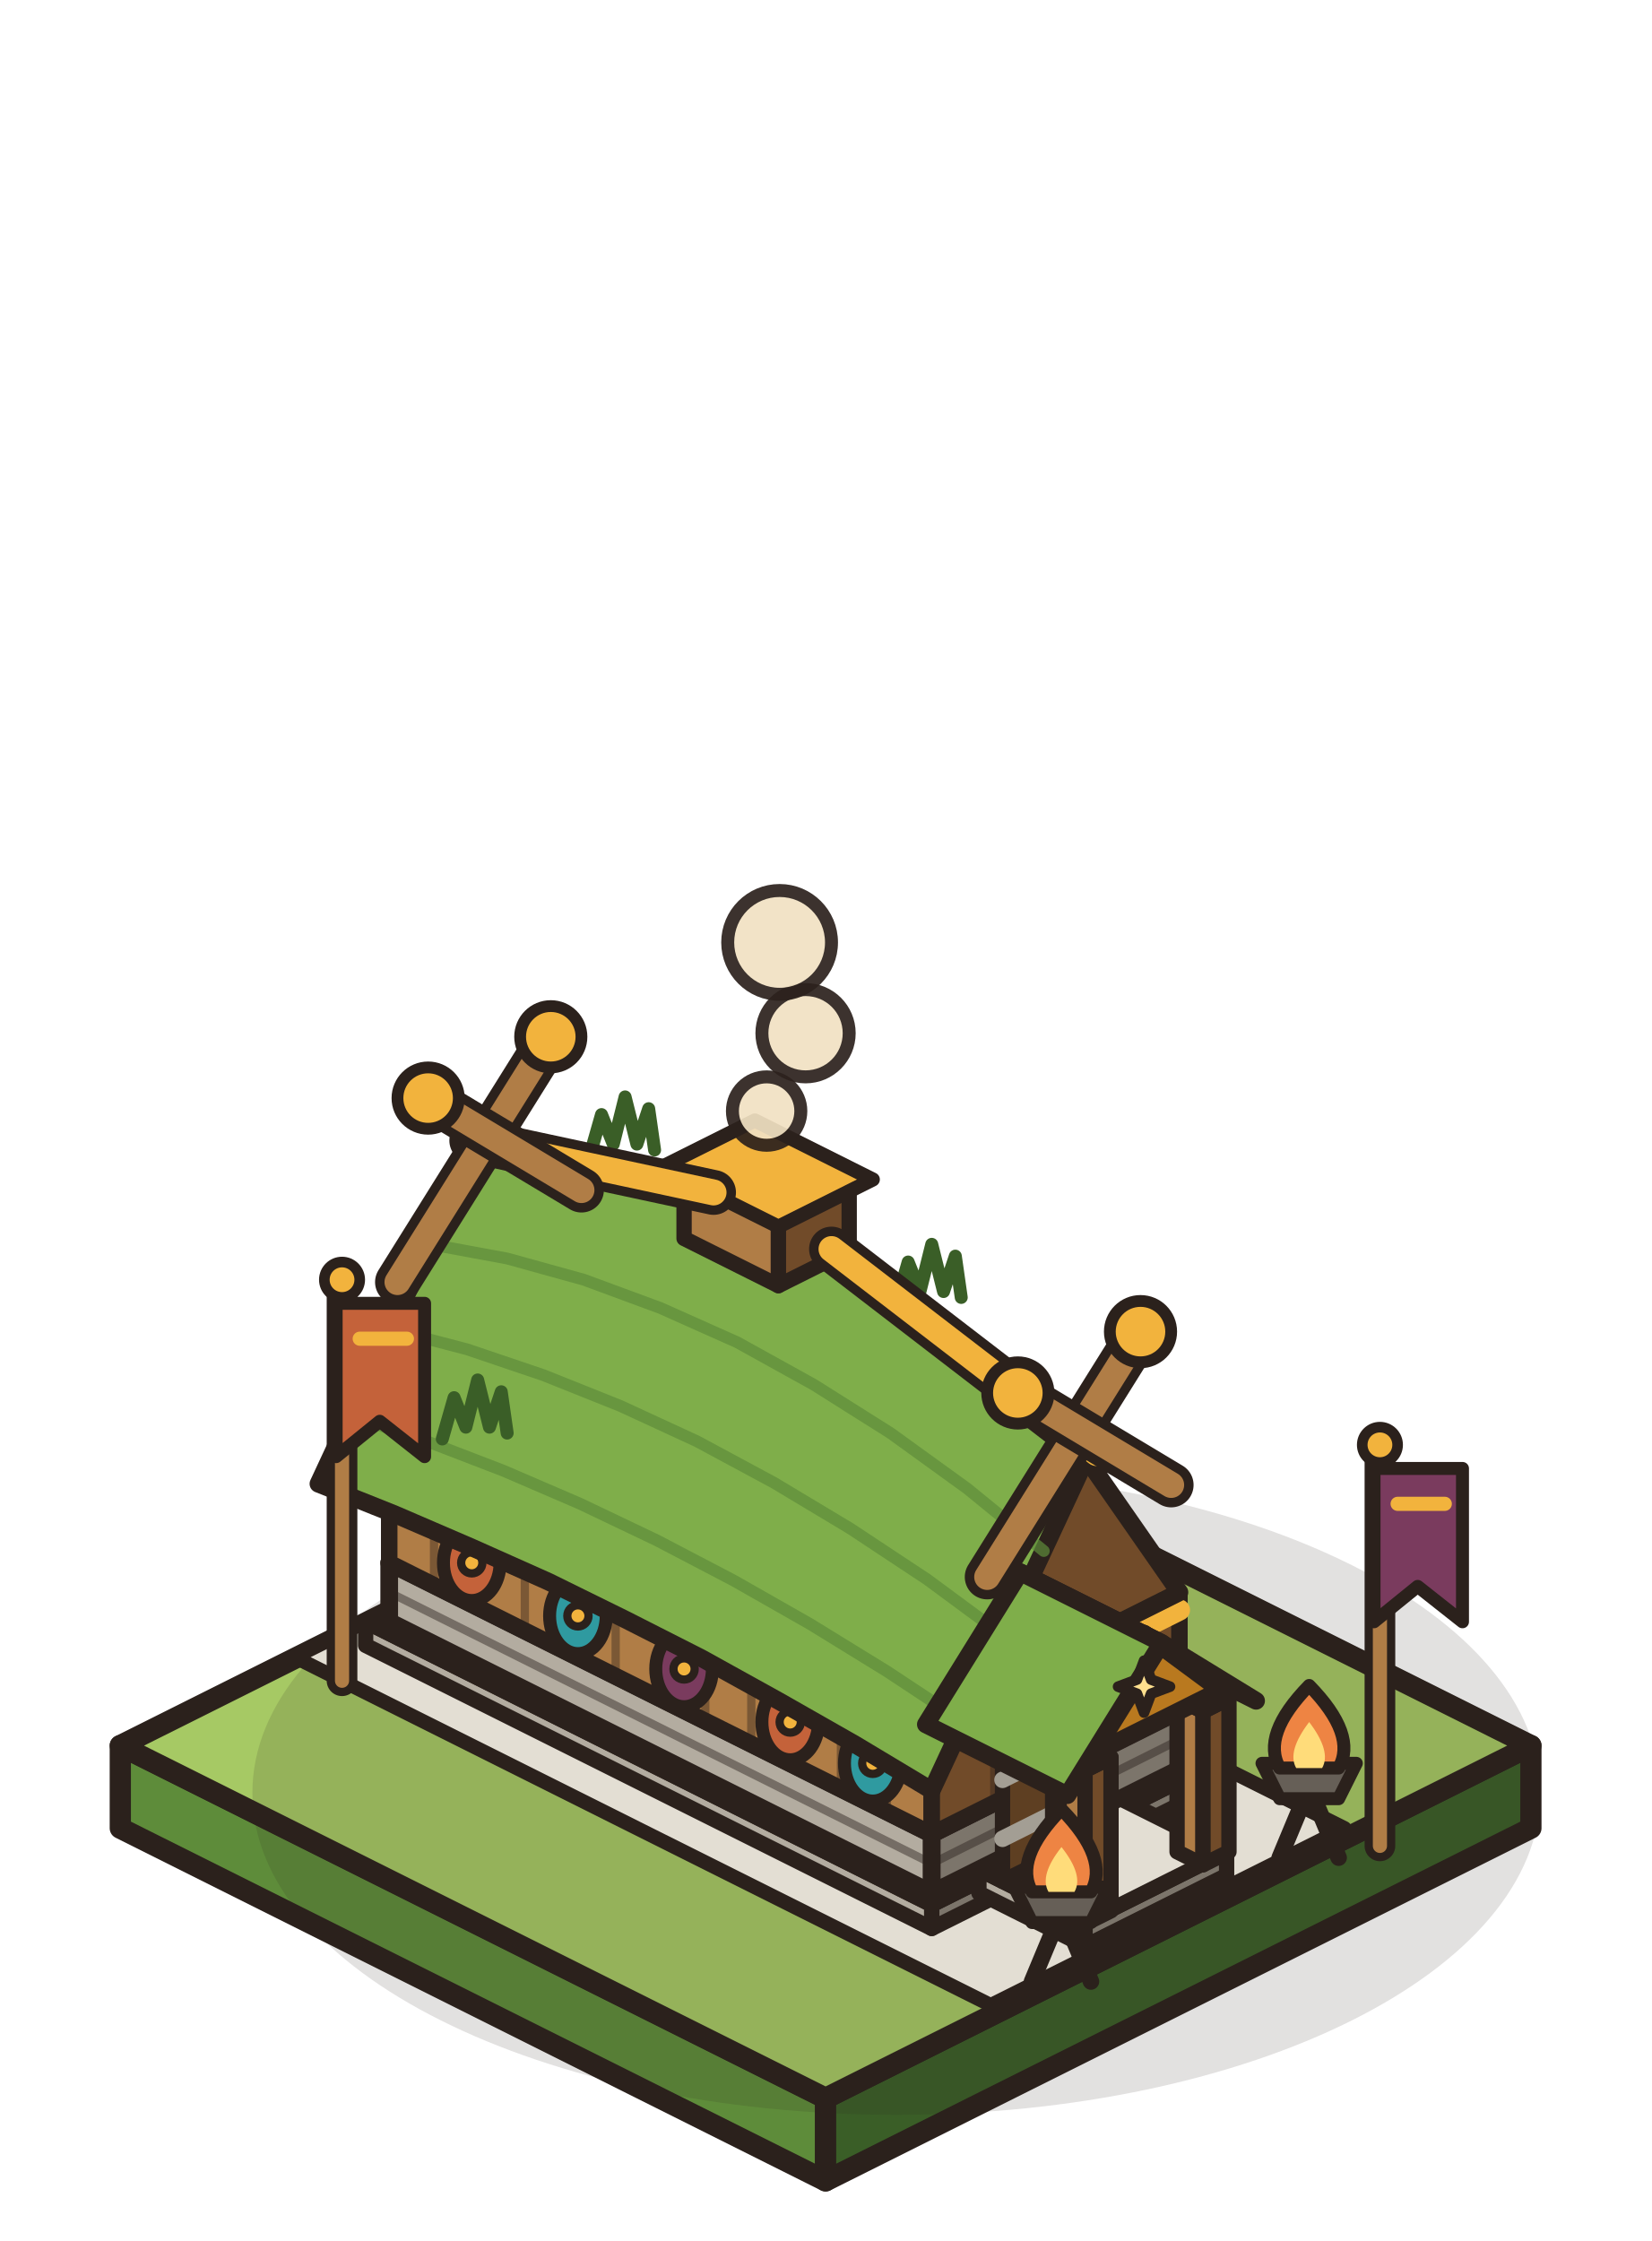
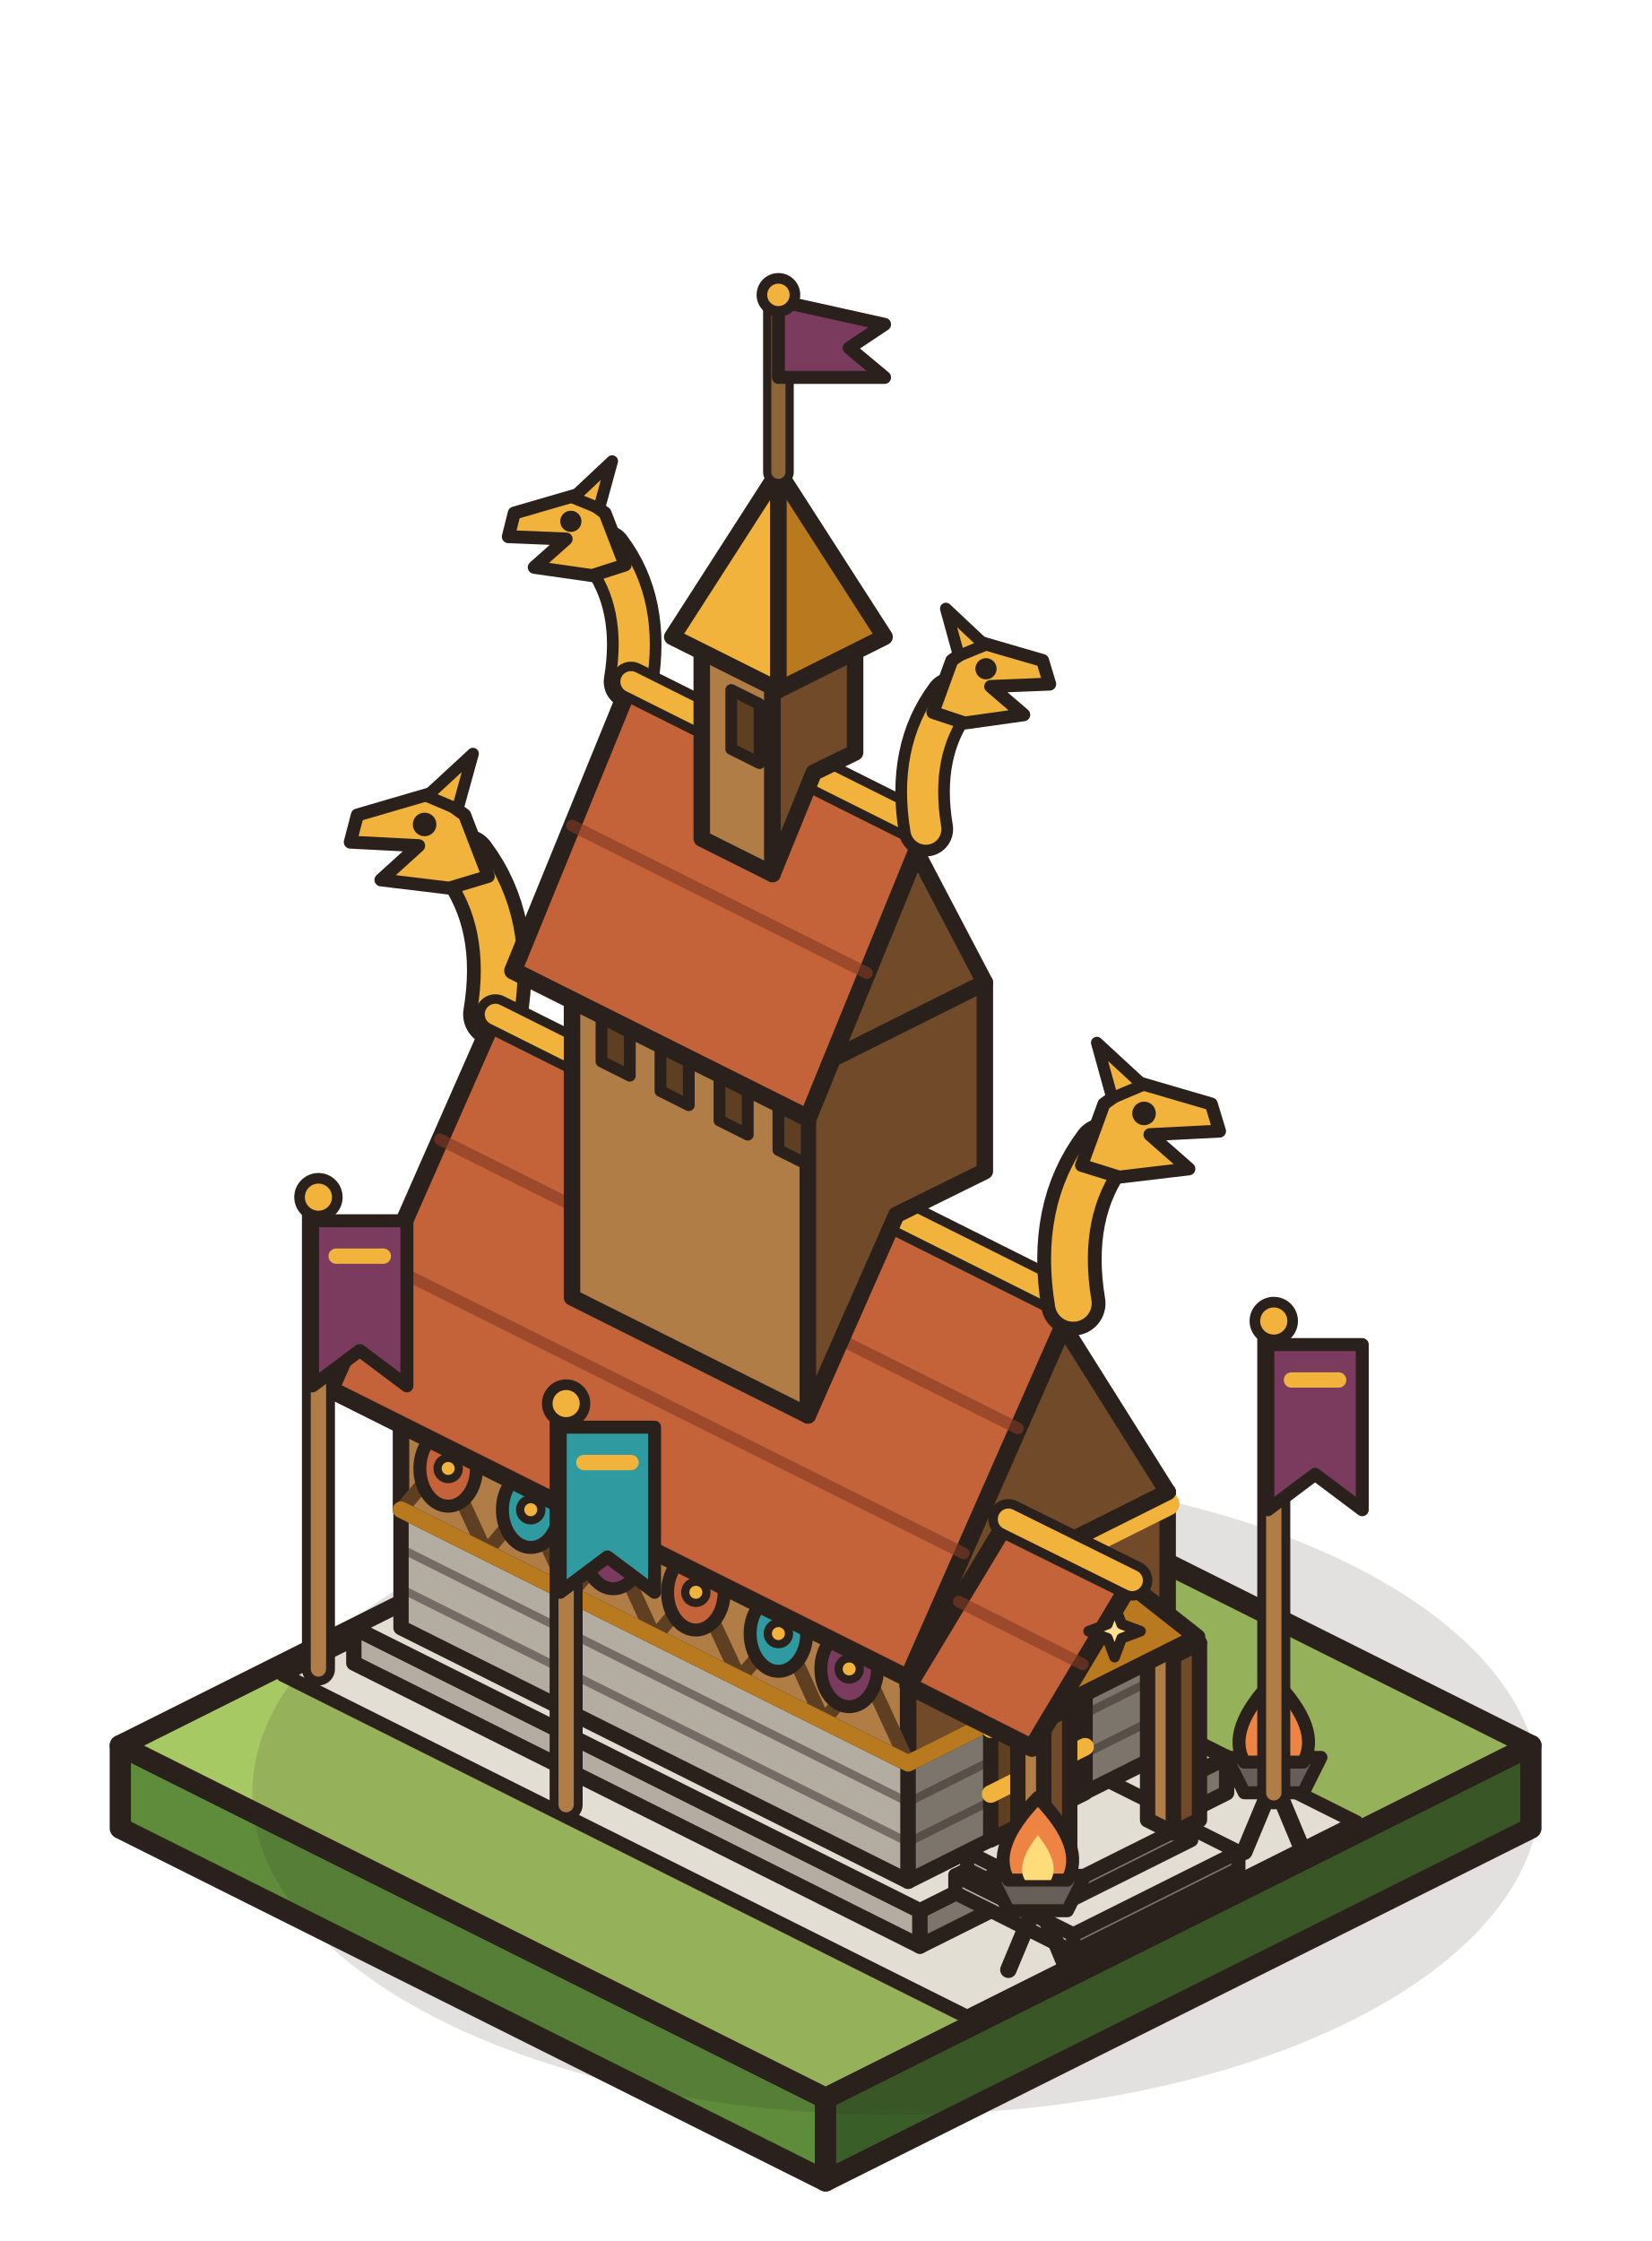
<svg xmlns="http://www.w3.org/2000/svg" viewBox="-70 -122 140 190" width="280" height="380">
  <path d="M-59.8 26L0 55.9L0 62.9L-59.8 33Z" fill="#5E8C3A" stroke="#2B211C" stroke-width="1.8" stroke-linejoin="round" />
  <path d="M59.8 26L0 55.9L0 62.9L59.8 33Z" fill="#3A5E27" stroke="#2B211C" stroke-width="1.8" stroke-linejoin="round" />
  <path d="M0 -3.9L59.8 26L0 55.9L-59.8 26Z" fill="#A6C964" stroke="#2B211C" stroke-width="1.8" stroke-linejoin="round" />
  <ellipse cx="6" cy="30" rx="54.6" ry="27.3" fill="#2B211C" opacity="0.14" />
  <g stroke="#2B211C" stroke-width="1.5" stroke-linejoin="round" stroke-linecap="round">
-     <path d="M-15 3.5L44 33L14 48L-45 18.5Z" fill="#E3DED3" stroke-width="1.2" />
-     <path d="M-39 17.5L9 41.5L9 39.5L-39 15.5Z" fill="#B3ACA0" stroke-width="1.3" />
-     <path d="M9 41.5L32 30L32 28L9 39.5Z" fill="#7C756B" stroke-width="1.3" />
-     <path d="M-16 4L32 28L9 39.5L-39 15.5Z" fill="#E3DED3" stroke-width="1.3" />
-     <path d="M-37 15.5L9 38.5L9 33.5L-37 10.5Z" fill="#B3ACA0" stroke-width="1.5" />
-     <path d="M9 38.5L30 28L30 23L9 33.5Z" fill="#7C756B" stroke-width="1.5" />
-     <path d="M-16 0L30 23L9 33.5L-37 10.5Z" fill="#E3DED3" stroke-width="1.5" />
-     <path d="M-37 13L9 36L30 25.5" fill="none" stroke="#2B211C" stroke-width="0.7" opacity="0.45" />
-     <path d="M-37 10.5L9 33.5L9 23.5L-37 0.5Z" fill="#B07D46" stroke-width="1.4" />
-     <path d="M9 33.5L30 23L30 13L9 23.5Z" fill="#714B29" stroke-width="1.4" />
-     <path d="M-16 -10L30 13L9 23.5L-37 0.5Z" fill="#E4B67C" stroke-width="1.4" />
-     <path d="M-33.2 12.4L-33.2 2.4M-29.3 14.3L-29.3 4.3M-25.5 16.3L-25.5 6.3M-21.7 18.2L-21.7 8.2M-17.8 20.1L-17.8 10.1M-14 22L-14 12M-10.2 23.9L-10.2 13.9M-6.3 25.8L-6.3 15.8M-2.5 27.8L-2.5 17.8M1.3 29.7L1.3 19.7M5.2 31.6L5.2 21.6" fill="none" stroke="#2B211C" stroke-width="0.7" opacity="0.4" />
-     <path d="M24.8 25.6L24.8 15.6M19.5 28.3L19.5 18.3M14.3 30.9L14.3 20.9" fill="none" stroke="#2B211C" stroke-width="0.7" opacity="0.4" />
-     <path d="M-37 2L9 25L30 14.5" fill="none" stroke="#F2B33D" stroke-width="1.8" />
-     <ellipse cx="-30" cy="10.5" rx="2.4" ry="3.2" fill="#C4623A" stroke="#2B211C" stroke-width="1.1" />
-     <circle cx="-30" cy="10.5" r="0.9" fill="#F2B33D" stroke-width="0.7" />
-     <ellipse cx="-21" cy="15" rx="2.4" ry="3.2" fill="#2F9AA0" stroke="#2B211C" stroke-width="1.1" />
-     <circle cx="-21" cy="15" r="0.9" fill="#F2B33D" stroke-width="0.7" />
-     <ellipse cx="-12" cy="19.5" rx="2.4" ry="3.2" fill="#7A3B5E" stroke="#2B211C" stroke-width="1.1" />
-     <circle cx="-12" cy="19.5" r="0.9" fill="#F2B33D" stroke-width="0.7" />
-     <ellipse cx="-3" cy="24" rx="2.4" ry="3.2" fill="#C4623A" stroke="#2B211C" stroke-width="1.1" />
-     <circle cx="-3" cy="24" r="0.9" fill="#F2B33D" stroke-width="0.7" />
-     <ellipse cx="4" cy="27.5" rx="2.4" ry="3.2" fill="#2F9AA0" stroke="#2B211C" stroke-width="1.1" />
-     <circle cx="4" cy="27.5" r="0.9" fill="#F2B33D" stroke-width="0.7" />
-     <path d="M30 13L19.5 -2.1L9 23.5Z" fill="#714B29" stroke-width="1.5" />
-     <path d="M-29.5 -25.2L-23 -24.6L-16.5 -23.2L-10 -21.1L-3.5 -18.2L3 -14.6L9.5 -10.2L16 -5.1L22.5 0.8L9 29.8L2.5 25.9L-4 22.2L-10.5 18.6L-17 15.3L-23.5 12.1L-30 9.2L-36.5 6.4L-43 3.8Z" fill="#7FAE4A" stroke-width="1.5" />
-     <path d="M-33.5 -16.5L-27 -15.3L-20.5 -13.5L-14 -11.1L-7.5 -8.2L-1 -4.6L5.5 -0.5L12 4.2L18.5 9.5M-36.9 -9.3L-30.4 -7.6L-23.9 -5.4L-17.4 -2.8L-10.9 0.2L-4.4 3.7L2.1 7.6L8.6 11.9L15.1 16.7M-40.3 -2L-33.8 0.2L-27.3 2.7L-20.8 5.5L-14.3 8.6L-7.8 12L-1.3 15.7L5.2 19.7L11.7 24" fill="none" stroke="#5E8C3A" stroke-width="1" opacity="0.7" />
-     <path d="M-20 -24l1 -3.5l1 2.5l1 -4l1 4l1 -3l0.5 3.5M6 -11.5l1 -3.5l1 2.5l1 -4l1 4l1 -3l0.5 3.5M-32.5 0l1 -3.5l1 2.5l1 -4l1 4l1 -3l0.5 3.5" fill="none" stroke="#3A5E27" stroke-width="1.1" />
-     <path d="M-12 -17L-4 -13L-4 -19L-12 -23Z" fill="#B07D46" stroke-width="1.3" />
-     <path d="M-4 -13L2 -16L2 -22L-4 -19Z" fill="#714B29" stroke-width="1.3" />
-     <path d="M-6 -26L2 -22L-4 -19L-12 -23Z" fill="#E4B67C" stroke-width="1.3" />
-     <path d="M-6 -27L4 -22L-4 -18L-14 -23Z" fill="#F2B33D" stroke-width="1.2" />
-     <path d="M-30 -25.3L-9.5 -20.9" fill="none" stroke="#2B211C" stroke-width="3.8" />
-     <path d="M-30 -25.3L-9.5 -20.9" fill="none" stroke="#F2B33D" stroke-width="2.2" />
-     <path d="M0.5 -16.1L23 1.2" fill="none" stroke="#2B211C" stroke-width="3.8" />
-     <path d="M0.5 -16.1L23 1.2" fill="none" stroke="#F2B33D" stroke-width="2.2" />
-     <circle cx="-5" cy="-27.8" r="2.9" fill="#F1E1C2" stroke-width="1.1" opacity="0.92" />
-     <circle cx="-1.7" cy="-34.4" r="3.7" fill="#F1E1C2" stroke-width="1.1" opacity="0.92" />
-     <circle cx="-3.9" cy="-42.1" r="4.4" fill="#F1E1C2" stroke-width="1.1" opacity="0.92" />
-     <path d="M13.7 11.7L26.7 -9.1" fill="none" stroke="#2B211C" stroke-width="3.8" />
-     <path d="M13.7 11.7L26.7 -9.1" fill="none" stroke="#B07D46" stroke-width="2.2" />
-     <path d="M29.3 3.9L16.3 -3.9" fill="none" stroke="#2B211C" stroke-width="3.8" />
-     <path d="M29.3 3.9L16.3 -3.9" fill="none" stroke="#B07D46" stroke-width="2.2" />
-     <circle cx="26.7" cy="-9.1" r="2.6" fill="#F2B33D" stroke-width="1" />
-     <circle cx="16.3" cy="-3.9" r="2.6" fill="#F2B33D" stroke-width="1" />
-     <path d="M-36.3 -13.3L-23.3 -34.1" fill="none" stroke="#2B211C" stroke-width="3.8" />
-     <path d="M-36.3 -13.3L-23.3 -34.1" fill="none" stroke="#B07D46" stroke-width="2.2" />
-     <path d="M-20.7 -21.1L-33.7 -28.9" fill="none" stroke="#2B211C" stroke-width="3.8" />
-     <path d="M-20.7 -21.1L-33.7 -28.9" fill="none" stroke="#B07D46" stroke-width="2.2" />
-     <circle cx="-23.3" cy="-34.1" r="2.6" fill="#F2B33D" stroke-width="1" />
-     <circle cx="-33.7" cy="-28.9" r="2.6" fill="#F2B33D" stroke-width="1" />
-     <path d="M13 38.5L22 43L22 41L13 36.5Z" fill="#B3ACA0" stroke-width="1.3" />
-     <path d="M22 43L34 37L34 35L22 41Z" fill="#7C756B" stroke-width="1.3" />
-     <path d="M25 30.5L34 35L22 41L13 36.5Z" fill="#E3DED3" stroke-width="1.3" />
-     <path d="M23 33.5L15 37.5L15 25.5L19 22L23 21.5Z" fill="#5E3F22" stroke-width="1.3" />
-     <path d="M23 29.9L15 33.9M23 24.9L15 28.9" fill="none" stroke="#A39E94" stroke-width="1.4" />
-     <path d="M19 35.5L19 22" fill="none" stroke="#2B211C" stroke-width="0.8" />
-     <path d="M29.8 35L32 36.1L32 23.1L29.8 22Z" fill="#B07D46" stroke-width="1.3" />
-     <path d="M32 36.1L34.2 35L34.2 22L32 23.1Z" fill="#714B29" stroke-width="1.3" />
-     <path d="M32 20.9L34.2 22L32 23.1L29.8 22Z" fill="#E4B67C" stroke-width="1.3" />
-     <path d="M19.8 40L22 41.1L22 28.1L19.8 27Z" fill="#B07D46" stroke-width="1.3" />
-     <path d="M22 41.1L24.2 40L24.2 27L22 28.1Z" fill="#714B29" stroke-width="1.3" />
-     <path d="M22 25.9L24.2 27L22 28.1L19.8 27Z" fill="#E4B67C" stroke-width="1.3" />
-     <path d="M16.5 11.3L28.5 17.3L36.5 22.2L24.5 16.2Z" fill="#A6C964" stroke-width="1.5" />
-     <path d="M33.5 21.3L27 16.5L20.5 27.8Z" fill="#B9791F" stroke-width="1.5" />
-     <path d="M16.5 11.3L28.5 17.3L20.5 30.2L8.5 24.2Z" fill="#7FAE4A" stroke-width="1.5" />
-     <path d="M27 18.8L27.6 20.4L29.2 21L27.6 21.6L27 23.2L26.4 21.6L24.8 21L26.4 20.4Z" fill="#FFE08F" stroke-width="0.9" />
-     <path d="M38.5 35.5L41 29.5L43.5 35.5" fill="none" stroke="#2B211C" stroke-width="1.4" />
-     <path d="M37 27.5L45 27.5L43.5 30.5L38.5 30.5Z" fill="#665F57" stroke-width="1.1" />
-     <path d="M41 20.9Q45.1 25.1 43.5 27.9L38.5 27.9Q36.9 25.1 41 20.9Z" fill="#EE8443" stroke-width="1.1" />
-     <path d="M41 24Q42.9 26.5 42.1 27.9L39.9 27.9Q39.1 26.5 41 24Z" fill="#FFDC7A" stroke-width="0" stroke="none" />
-     <path d="M17.5 46L20 40L22.5 46" fill="none" stroke="#2B211C" stroke-width="1.4" />
-     <path d="M16 38L24 38L22.5 41L17.5 41Z" fill="#665F57" stroke-width="1.1" />
-     <path d="M20 31.4Q24.1 35.6 22.5 38.4L17.5 38.4Q15.9 35.6 20 31.4Z" fill="#EE8443" stroke-width="1.1" />
-     <path d="M20 34.6Q21.9 37 21.1 38.4L18.9 38.4Q18.1 37 20 34.6Z" fill="#FFDC7A" stroke-width="0" stroke="none" />
-     <path d="M47 34.5L47 0.5" fill="none" stroke="#2B211C" stroke-width="2.6" />
-     <path d="M47 34.5L47 0.5" fill="none" stroke="#B07D46" stroke-width="1.2" />
-     <path d="M46.5 2.5L54 2.5L54 15.5L50.2 12.5L46.5 15.5Z" fill="#7A3B5E" stroke-width="1.1" />
-     <path d="M48.5 5.5L52.5 5.5" fill="none" stroke="#F2B33D" stroke-width="1.2" />
-     <circle cx="47" cy="0.5" r="1.5" fill="#F2B33D" stroke-width="0.9" />
-     <path d="M-41 20.5L-41 -13.5" fill="none" stroke="#2B211C" stroke-width="2.6" />
-     <path d="M-41 20.5L-41 -13.5" fill="none" stroke="#B07D46" stroke-width="1.2" />
-     <path d="M-41.5 -11.5L-34 -11.5L-34 1.5L-37.8 -1.5L-41.5 1.5Z" fill="#C4623A" stroke-width="1.1" />
-     <path d="M-39.5 -8.5L-35.5 -8.5" fill="none" stroke="#F2B33D" stroke-width="1.2" />
-     <circle cx="-41" cy="-13.5" r="1.5" fill="#F2B33D" stroke-width="0.9" />
+     <path d="M-13 3.5L45 32.5L12 49L-46 20Z" fill="#E3DED3" stroke-width="1.2" />
+     <path d="M-40 19L8 43L8 40L-40 16Z" fill="#B3ACA0" stroke-width="1.3" />
+     <path d="M8 43L34 30L34 27L8 40Z" fill="#7C756B" stroke-width="1.3" />
+     <path d="M-14 3L34 27L8 40L-40 16Z" fill="#E3DED3" stroke-width="1.3" />
+     <path d="M-36 16L7 37.5L7 27.5L-36 6Z" fill="#B3ACA0" stroke-width="1.3" />
+     <path d="M7 37.5L29 26.5L29 16.5L7 27.5Z" fill="#7C756B" stroke-width="1.3" />
+     <path d="M-14 -5L29 16.5L7 27.5L-36 6Z" fill="#E3DED3" stroke-width="1.3" />
+     <path d="M-36 12.7L7 34.2L29 23.2M-36 9.3L7 30.8L29 19.8" fill="none" stroke="#2B211C" stroke-width="0.7" opacity="0.45" />
+     <path d="M-36 6L7 27.5L7 15.5L-36 -6Z" fill="#B07D46" stroke-width="1.4" />
+     <path d="M7 27.5L29 16.5L29 4.5L7 15.5Z" fill="#714B29" stroke-width="1.4" />
+     <path d="M-14 -17L29 4.5L7 15.5L-36 -6Z" fill="#E4B67C" stroke-width="1.4" />
+     <path d="M-36 6L-28.8 -2.4M-28.8 9.6L-36 -6M-28.8 9.6L-21.7 1.2M-21.7 13.2L-28.8 -2.4M-21.7 13.2L-14.5 4.8M-14.5 16.8L-21.7 1.2M-14.5 16.8L-7.3 8.3M-7.3 20.3L-14.5 4.8M-7.3 20.3L-0.2 11.9M-0.2 23.9L-7.3 8.3M-0.2 23.9L7 15.5M7 27.5L-0.2 11.9" fill="none" stroke="#5E3F22" stroke-width="1.2" />
+     <path d="M-36 -5L7 16.5L29 5.5" fill="none" stroke="#F2B33D" stroke-width="2" />
+     <path d="M-36 6L7 27.5L29 16.5" fill="none" stroke="#B9791F" stroke-width="1.4" />
+     <ellipse cx="-32" cy="2.5" rx="2.4" ry="3.2" fill="#C4623A" stroke-width="1.1" />
+     <circle cx="-32" cy="2.5" r="0.9" fill="#F2B33D" stroke-width="0.7" />
+     <ellipse cx="-25" cy="6" rx="2.4" ry="3.2" fill="#2F9AA0" stroke-width="1.1" />
+     <circle cx="-25" cy="6" r="0.9" fill="#F2B33D" stroke-width="0.7" />
+     <ellipse cx="-18" cy="9.5" rx="2.4" ry="3.2" fill="#7A3B5E" stroke-width="1.1" />
+     <circle cx="-18" cy="9.5" r="0.9" fill="#F2B33D" stroke-width="0.7" />
+     <ellipse cx="-11" cy="13" rx="2.4" ry="3.2" fill="#C4623A" stroke-width="1.1" />
+     <circle cx="-11" cy="13" r="0.9" fill="#F2B33D" stroke-width="0.7" />
+     <ellipse cx="-4" cy="16.5" rx="2.4" ry="3.2" fill="#2F9AA0" stroke-width="1.1" />
+     <circle cx="-4" cy="16.5" r="0.9" fill="#F2B33D" stroke-width="0.7" />
+     <ellipse cx="2" cy="19.5" rx="2.4" ry="3.2" fill="#7A3B5E" stroke-width="1.1" />
+     <circle cx="2" cy="19.5" r="0.9" fill="#F2B33D" stroke-width="0.7" />
+     <path d="M-28 -36Q-26.7 -43.8 -30.6 -49" fill="none" stroke="#2B211C" stroke-width="5.46" />
+     <path d="M-28 -36Q-26.7 -43.8 -30.6 -49" fill="none" stroke="#F2B33D" stroke-width="3.12" />
+     <path d="M-28.6 -47.7L-30.6 -52.9L-33.2 -54.8L-39.7 -52.9L-40.3 -50.6L-34.5 -50.3L-37.7 -47.4L-31.9 -46.7Z" fill="#F2B33D" stroke-width="1.1" />
+     <path d="M-31.2 -53.4L-29.9 -58.1L-33.8 -54.5Z" fill="#F2B33D" stroke-width="1" />
+     <circle cx="-34" cy="-52.1" r="1" fill="#2B211C" stroke="none" />
+     <path d="M29 4.5L18 -13L7 15.5Z" fill="#714B29" stroke-width="1.4" />
+     <path d="M-28 -36L21 -11.5L7 20.3L-42 -4.2Z" fill="#C4623A" stroke-width="1.5" />
+     <path d="M-32.7 -25.4L16.3 -0.9M-37.3 -14.8L11.7 9.7" fill="none" stroke="#843A23" stroke-width="1" opacity="0.6" />
+     <path d="M-28 -36L21 -11.5" fill="none" stroke="#2B211C" stroke-width="3.4" />
+     <path d="M-28 -36L21 -11.5" fill="none" stroke="#F2B33D" stroke-width="1.8" />
+     <path d="M-21.5 -12L-1.5 -2L-1.5 -31.2L-21.5 -41.2Z" fill="#B07D46" stroke-width="1.4" />
+     <path d="M-1.5 -2L6 -19L13.5 -22.7L13.5 -38.7L-1.5 -31.2Z" fill="#714B29" stroke-width="1.4" />
+     <path d="M-19 -32L-16.6 -30.8L-16.6 -35.8L-19 -37Z" fill="#5E3F22" stroke-width="1" />
+     <path d="M-14 -29.5L-11.6 -28.3L-11.6 -33.3L-14 -34.5Z" fill="#5E3F22" stroke-width="1" />
+     <path d="M-9 -27L-6.6 -25.8L-6.6 -30.8L-9 -32Z" fill="#5E3F22" stroke-width="1" />
+     <path d="M-4 -24.5L-1.6 -23.3L-1.6 -28.3L-4 -29.5Z" fill="#5E3F22" stroke-width="1" />
+     <path d="M-21.5 -40.2L-1.5 -30.2" fill="none" stroke="#F2B33D" stroke-width="1.6" />
+     <path d="M-16.5 -64.2Q-15.4 -70.8 -18.7 -75.2" fill="none" stroke="#2B211C" stroke-width="4.62" />
+     <path d="M-16.5 -64.2Q-15.4 -70.8 -18.7 -75.2" fill="none" stroke="#F2B33D" stroke-width="2.64" />
+     <path d="M-17 -74.1L-18.7 -78.5L-20.9 -80.1L-26.4 -78.5L-26.9 -76.5L-22 -76.3L-24.7 -73.9L-19.8 -73.2Z" fill="#F2B33D" stroke-width="1.1" />
+     <path d="M-19.2 -78.9L-18.1 -82.9L-21.4 -79.8Z" fill="#F2B33D" stroke-width="1" />
+     <circle cx="-21.6" cy="-77.8" r="0.9" fill="#2B211C" stroke="none" />
+     <path d="M13.5 -38.7L6 -53L-1.5 -31.2Z" fill="#714B29" stroke-width="1.4" />
+     <path d="M-16.5 -64.2L8.5 -51.7L-1.5 -27.2L-26.5 -39.7Z" fill="#C4623A" stroke-width="1.5" />
+     <path d="M-21.5 -52L3.5 -39.5" fill="none" stroke="#843A23" stroke-width="1" opacity="0.6" />
+     <path d="M-16.5 -64.2L8.5 -51.7" fill="none" stroke="#2B211C" stroke-width="3.4" />
+     <path d="M-16.5 -64.2L8.5 -51.7" fill="none" stroke="#F2B33D" stroke-width="1.8" />
+     <path d="M-10.5 -50.9L-4.5 -47.9L-4.5 -64.7L-10.5 -67.7Z" fill="#B07D46" stroke-width="1.4" />
+     <path d="M-4.5 -47.9L-1 -56.5L2.5 -58.2L2.5 -68.2L-4.5 -64.7Z" fill="#714B29" stroke-width="1.4" />
+     <path d="M-8 -58.5L-5.6 -57.3L-5.6 -62.3L-8 -63.5Z" fill="#5E3F22" stroke-width="1" />
+     <path d="M-13 -68L-4 -63.5L-4 -82Z" fill="#F2B33D" stroke-width="1.4" />
+     <path d="M-4 -63.5L5 -68L-4 -82Z" fill="#B9791F" stroke-width="1.4" />
+     <path d="M-4 -82L-4 -97" fill="none" stroke="#2B211C" stroke-width="2.6" />
+     <path d="M-4 -82L-4 -97" fill="none" stroke="#8E6539" stroke-width="1.2" />
+     <path d="M-4 -96.5L5 -94.5L2 -92.5L5 -90L-4 -90Z" fill="#7A3B5E" stroke-width="1.1" />
+     <circle cx="-4" cy="-97" r="1.4" fill="#F2B33D" stroke-width="0.9" />
+     <path d="M8.5 -51.7Q7.4 -58.3 10.7 -62.7" fill="none" stroke="#2B211C" stroke-width="4.62" />
+     <path d="M8.5 -51.7Q7.4 -58.3 10.7 -62.7" fill="none" stroke="#F2B33D" stroke-width="2.64" />
+     <path d="M9.1 -61.6L10.7 -66L12.9 -67.6L18.4 -66L19 -64L14 -63.8L16.8 -61.4L11.8 -60.7Z" fill="#F2B33D" stroke-width="1.1" />
+     <path d="M11.3 -66.4L10.2 -70.4L13.5 -67.3Z" fill="#F2B33D" stroke-width="1" />
+     <circle cx="13.6" cy="-65.3" r="0.9" fill="#2B211C" stroke="none" />
+     <path d="M21 -11.5Q19.7 -19.3 23.6 -24.5" fill="none" stroke="#2B211C" stroke-width="5.46" />
+     <path d="M21 -11.5Q19.7 -19.3 23.6 -24.5" fill="none" stroke="#F2B33D" stroke-width="3.12" />
+     <path d="M21.7 -23.2L23.6 -28.4L26.2 -30.3L32.7 -28.4L33.4 -26.1L27.5 -25.8L30.8 -22.9L24.9 -22.2Z" fill="#F2B33D" stroke-width="1.1" />
+     <path d="M24.3 -28.9L23 -33.6L26.9 -30Z" fill="#F2B33D" stroke-width="1" />
+     <circle cx="27" cy="-27.6" r="1" fill="#2B211C" stroke="none" />
+     <path d="M11 38.5L21 43.5L21 42L11 37Z" fill="#B3ACA0" stroke-width="1.2" />
+     <path d="M21 43.5L35 36.5L35 35L21 42Z" fill="#7C756B" stroke-width="1.2" />
+     <path d="M25 30L35 35L21 42L11 37Z" fill="#E3DED3" stroke-width="1.2" />
+     <path d="M12 36.5L19 40L19 38.5L12 35Z" fill="#B3ACA0" stroke-width="1.2" />
+     <path d="M19 40L31 34L31 32.5L19 38.5Z" fill="#7C756B" stroke-width="1.2" />
+     <path d="M24 29L31 32.5L19 38.5L12 35Z" fill="#E3DED3" stroke-width="1.2" />
+     <path d="M22 30L14 34L14 21L18 17L22 17Z" fill="#5E3F22" stroke-width="1.3" />
+     <path d="M22 26.1L14 30.1M22 20.6L14 24.6" fill="none" stroke="#F2B33D" stroke-width="1.5" />
+     <path d="M18 32L18 17" fill="none" stroke="#2B211C" stroke-width="0.8" />
+     <path d="M27.3 32.3L29.5 33.4L29.5 18.4L27.3 17.3Z" fill="#B07D46" stroke-width="1.3" />
+     <path d="M29.5 33.4L31.7 32.3L31.7 17.3L29.5 18.4Z" fill="#714B29" stroke-width="1.3" />
+     <path d="M29.5 16.2L31.7 17.3L29.5 18.4L27.3 17.3Z" fill="#E4B67C" stroke-width="1.3" />
+     <path d="M16.3 37.8L18.5 38.9L18.5 23.9L16.3 22.8Z" fill="#B07D46" stroke-width="1.3" />
+     <path d="M18.5 38.9L20.7 37.8L20.7 22.8L18.5 23.9Z" fill="#714B29" stroke-width="1.3" />
+     <path d="M18.5 21.7L20.7 22.8L18.5 23.9L16.3 22.8Z" fill="#E4B67C" stroke-width="1.3" />
+     <path d="M31.5 16.8L24.5 11.3L17.5 23.8Z" fill="#B9791F" stroke-width="1.4" />
+     <path d="M15.5 6.8L26 12L17.5 26.2L7 20.9Z" fill="#C4623A" stroke-width="1.5" />
+     <path d="M11.3 13.8L21.8 19.1" fill="none" stroke="#843A23" stroke-width="1" opacity="0.6" />
+     <path d="M15.5 6.8L26 12" fill="none" stroke="#2B211C" stroke-width="3.4" />
+     <path d="M15.5 6.8L26 12" fill="none" stroke="#F2B33D" stroke-width="1.8" />
+     <path d="M24.5 14.1L25.1 15.7L26.7 16.3L25.1 16.9L24.5 18.5L23.9 16.9L22.3 16.3L23.9 15.7Z" fill="#FFE08F" stroke-width="0.9" />
+     <path d="M35.5 35L38 29L40.5 35" fill="none" stroke="#2B211C" stroke-width="1.4" />
+     <path d="M34 27L42 27L40.5 30L35.5 30Z" fill="#665F57" stroke-width="1.1" />
+     <path d="M38 20.4Q42.1 24.6 40.5 27.4L35.5 27.4Q33.9 24.6 38 20.4Z" fill="#EE8443" stroke-width="1.1" />
+     <path d="M38 23.5Q39.9 26 39.1 27.4L36.9 27.4Q36.1 26 38 23.5Z" fill="#FFDC7A" stroke-width="0" stroke="none" />
+     <path d="M15.5 45L18 39L20.5 45" fill="none" stroke="#2B211C" stroke-width="1.4" />
+     <path d="M14 37L22 37L20.5 40L15.5 40Z" fill="#665F57" stroke-width="1.1" />
+     <path d="M18 30.4Q22.1 34.6 20.5 37.4L15.5 37.4Q13.9 34.6 18 30.4Z" fill="#EE8443" stroke-width="1.1" />
+     <path d="M18 33.6Q19.9 36 19.1 37.4L16.9 37.4Q16.1 36 18 33.6Z" fill="#FFDC7A" stroke-width="0" stroke="none" />
+     <path d="M38 30L38 -10" fill="none" stroke="#2B211C" stroke-width="2.8" />
+     <path d="M38 30L38 -10" fill="none" stroke="#B07D46" stroke-width="1.3" />
+     <path d="M37.5 -8L45.5 -8L45.5 6L41.5 3L37.5 6Z" fill="#7A3B5E" stroke-width="1.1" />
+     <path d="M39.5 -5L43.5 -5" fill="none" stroke="#F2B33D" stroke-width="1.3" />
+     <circle cx="38" cy="-10" r="1.6" fill="#F2B33D" stroke-width="0.9" />
+     <path d="M-43 19.5L-43 -20.5" fill="none" stroke="#2B211C" stroke-width="2.8" />
+     <path d="M-43 19.5L-43 -20.5" fill="none" stroke="#B07D46" stroke-width="1.3" />
+     <path d="M-43.5 -18.5L-35.5 -18.5L-35.5 -4.5L-39.5 -7.5L-43.5 -4.5Z" fill="#7A3B5E" stroke-width="1.1" />
+     <path d="M-41.5 -15.5L-37.5 -15.5" fill="none" stroke="#F2B33D" stroke-width="1.3" />
+     <circle cx="-43" cy="-20.5" r="1.6" fill="#F2B33D" stroke-width="0.9" />
+     <path d="M-22 31L-22 -3" fill="none" stroke="#2B211C" stroke-width="2.8" />
+     <path d="M-22 31L-22 -3" fill="none" stroke="#B07D46" stroke-width="1.3" />
+     <path d="M-22.5 -1L-14.5 -1L-14.5 13L-18.5 10L-22.5 13Z" fill="#2F9AA0" stroke-width="1.1" />
+     <path d="M-20.5 2L-16.5 2" fill="none" stroke="#F2B33D" stroke-width="1.3" />
+     <circle cx="-22" cy="-3" r="1.6" fill="#F2B33D" stroke-width="0.9" />
  </g>
</svg>
